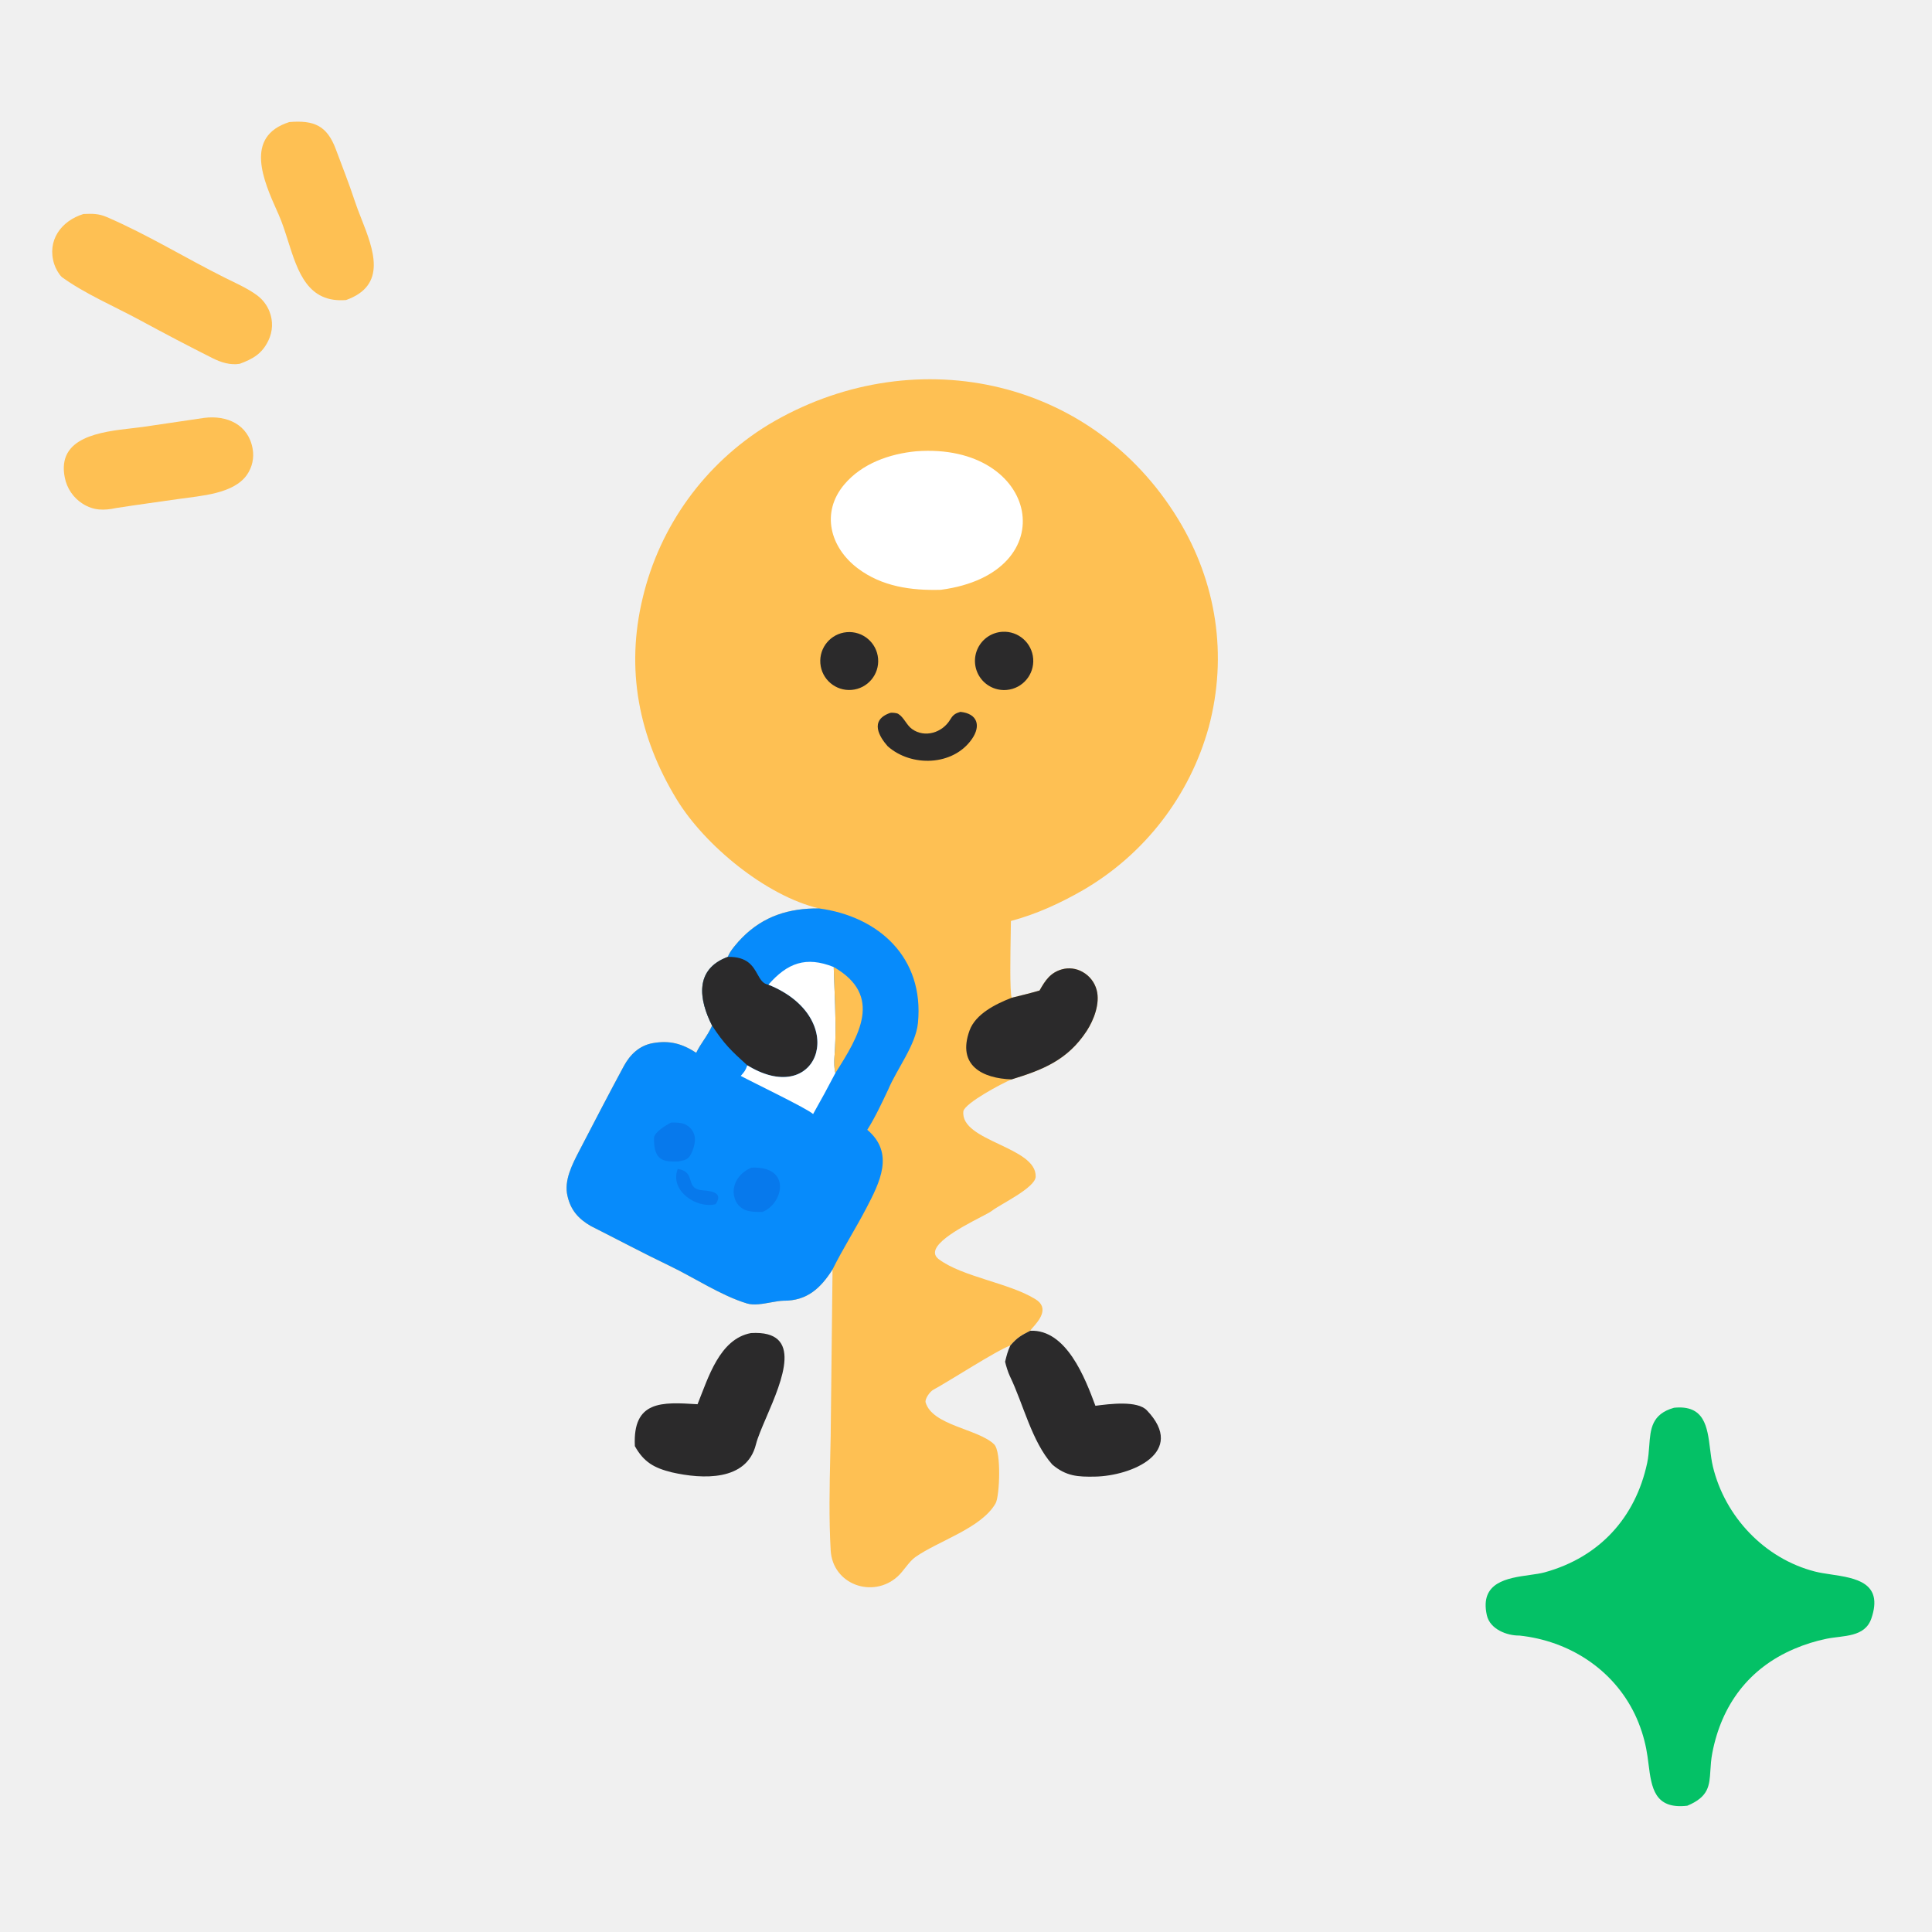
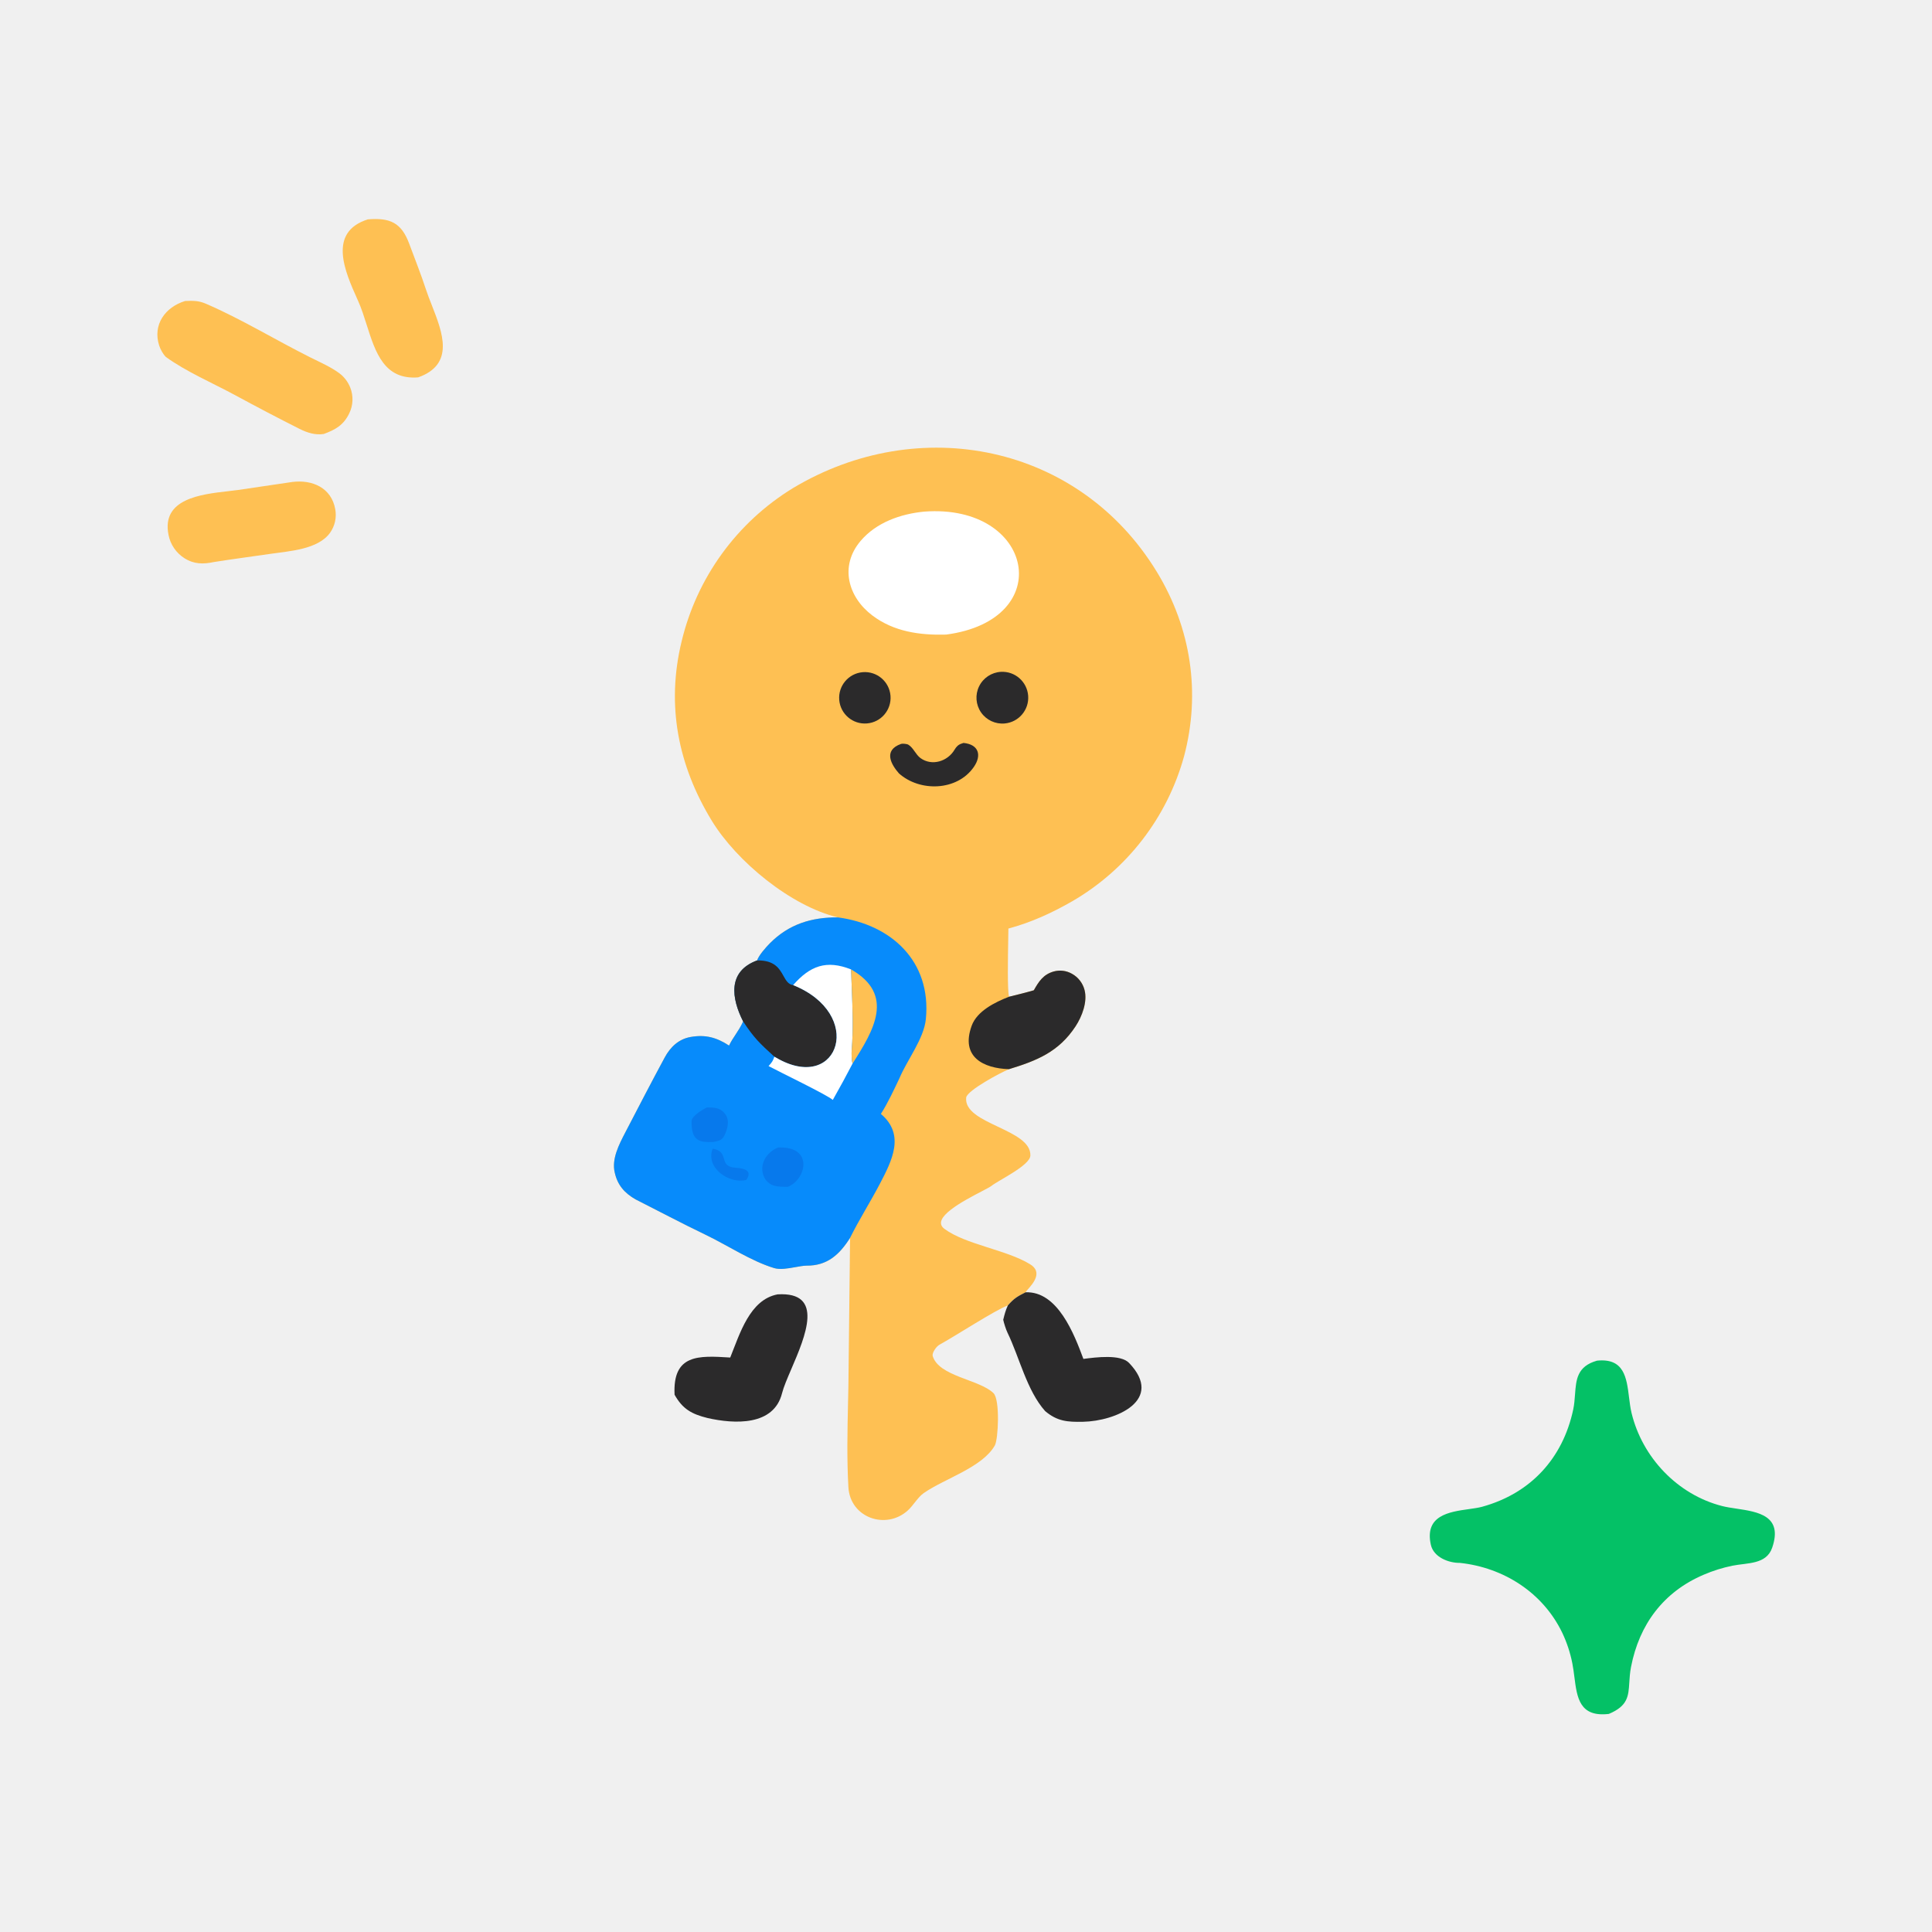
- <svg xmlns="http://www.w3.org/2000/svg" viewBox="90 90 840 840">
+ <svg xmlns="http://www.w3.org/2000/svg" viewBox="35.62 35.62 946.29 946.29">
  <path fill="#FEC053" d="M446.044 484.956C423.075 479.502 396.435 457.588 384.241 437.596C367.676 410.438 361.921 381.011 369.439 349.935C376.871 318.623 396.477 291.565 423.917 274.751C485.518 237.734 564.1 253.038 602.305 315.831C618.948 343.186 623.831 374.97 615.564 406.058C607.317 435.986 587.653 461.481 560.802 477.06C550.851 482.764 540.659 487.452 529.528 490.428C529.524 491.475 529.491 493.315 529.45 495.615L529.449 495.645C529.288 504.728 529.001 520.932 529.844 523.819C533.849 522.834 538.024 521.823 541.978 520.659C544.368 516.445 546.575 512.926 551.669 511.468C554.702 510.613 557.952 511.015 560.686 512.583C563.735 514.27 565.955 517.136 566.826 520.51C568.336 526.269 565.61 533.456 562.437 538.297C554.177 550.897 543.373 555.163 529.817 559.3C525.481 561.091 509.699 569.528 508.865 573.107C508.076 579.758 516.21 583.608 524.4 587.484C532.421 591.281 540.495 595.103 540.295 601.606C540.146 606.445 524.76 613.666 521.216 616.475C520.558 616.997 518.72 617.955 516.325 619.205L516.322 619.207C507.529 623.794 491.23 632.298 498.189 637.5C508.473 645.186 528.639 647.759 540.087 654.803C546.577 658.67 541.537 664.36 539.077 667.136C538.475 667.816 538.028 668.321 537.942 668.582C533.961 670.613 532.309 671.497 529.272 675.009C523.168 677.2 502.912 690.397 495.784 694.244C494.344 695.021 492.215 697.962 492.406 699.618C495.209 709.825 515.393 711.249 522.234 717.979C525.494 721.186 524.587 740.606 522.884 743.602C516.726 754.436 498.114 759.866 488.011 766.967C485.131 768.992 482.882 773.114 480.187 775.503C469.525 785.083 452.014 779.031 451.162 764.025C450.373 750.146 450.679 736.426 450.987 722.645L450.988 722.596C451.049 719.866 451.11 717.135 451.163 714.399L451.978 641.938C446.862 650.008 440.901 655.635 430.631 655.528C429.039 655.563 427.129 655.908 425.123 656.271C421.571 656.913 417.721 657.609 414.809 656.731C403.552 653.338 391.93 645.54 381.031 640.317C369.584 634.833 358.179 628.754 346.899 623.066C341.489 619.959 338.094 616.083 336.731 609.977C335.111 603.326 338.801 596.23 341.898 590.275L341.899 590.272L342.101 589.883C348.377 577.802 354.732 565.547 361.207 553.55C363.927 548.51 367.974 544.58 373.839 543.537C381.089 542.249 386.577 543.73 392.704 547.736C394.677 543.575 397.414 540.761 399.61 535.927C393.846 524.548 391.885 511.398 406.457 506.036C407.236 503.565 410.769 499.595 412.667 497.679C422.019 488.239 433.065 484.875 446.044 484.956Z" />
  <path fill="#078BFB" d="M446.044 484.956C471.996 488.407 491.914 506.311 489.106 534.777C488.158 544.384 479.883 554.869 476.212 563.646C473.553 569.251 470.392 576.046 467.078 581.217C479.109 591.401 472.5 604.122 466.538 615.522C461.902 624.387 456.406 633.005 451.978 641.938C446.862 650.008 440.901 655.635 430.631 655.528C429.039 655.563 427.129 655.908 425.123 656.271C421.571 656.913 417.721 657.609 414.809 656.731C403.552 653.338 391.93 645.54 381.031 640.317C369.584 634.833 358.179 628.754 346.899 623.066C341.489 619.959 338.094 616.083 336.731 609.977C335.111 603.326 338.801 596.23 341.898 590.275L341.899 590.272L342.101 589.883C348.377 577.802 354.732 565.547 361.207 553.55C363.927 548.51 367.974 544.58 373.839 543.537C381.089 542.249 386.577 543.73 392.704 547.736C394.677 543.575 397.414 540.761 399.61 535.927C393.846 524.548 391.885 511.398 406.457 506.036C407.236 503.565 410.769 499.595 412.667 497.679C422.019 488.239 433.065 484.875 446.044 484.956Z" />
  <path fill="#2B2A2B" d="M406.457 506.036C415.022 505.868 417.392 510.103 419.356 513.615C420.604 515.847 421.688 517.786 424.096 518.117C459.191 532.28 446.69 570.398 417.152 554.454C416.395 554.052 415.648 553.631 414.913 553.19C407.718 546.659 404.9 543.976 399.61 535.927C393.846 524.548 391.885 511.398 406.457 506.036Z" />
  <path fill="white" d="M424.096 518.117C432.375 508.678 440.392 505.637 452.485 510.444C452.573 513.529 452.695 516.598 452.817 519.658C453.217 529.688 453.613 539.627 452.791 549.75C452.67 551.236 452.644 555.115 453.232 556.509C450.105 562.523 446.867 568.479 443.519 574.372C441.041 572.007 417.027 560.474 412.063 557.785C413.741 555.866 414.046 555.565 414.913 553.19C415.648 553.631 416.395 554.052 417.152 554.454C446.69 570.398 459.191 532.28 424.096 518.117Z" />
  <path fill="#FEC053" d="M452.485 510.444C474.159 522.881 463.488 540.415 453.232 556.509C452.644 555.115 452.67 551.236 452.791 549.75C453.613 539.627 453.217 529.688 452.817 519.658C452.695 516.598 452.573 513.529 452.485 510.444Z" />
  <path fill="#0779EC" d="M416.718 597.67C434.483 596.916 430.445 613.535 421.464 616.927L421.251 616.927C419.044 616.928 416.265 616.929 414.208 616.155C412.271 615.419 410.701 613.948 409.841 612.062C407.166 606.09 411.018 599.966 416.718 597.67Z" />
  <path fill="#0779EC" d="M381.858 578.065C382.089 578.068 382.32 578.069 382.551 578.07C384.267 578.077 385.991 578.085 387.621 578.749C389.572 579.555 391.089 581.152 391.793 583.143C392.782 585.998 391.493 590.026 390.014 592.499C388.886 594.387 386.864 594.551 384.902 594.989C378.977 595.106 374.124 595.109 374.361 584.722C374.415 582.356 379.526 579.15 381.858 578.065Z" />
  <path fill="#0779EC" d="M384.667 598.236C393.272 599.636 387.158 606.954 395.748 607.561C399.771 607.845 404.516 608.744 401.131 613.55C393.059 615.669 380.992 607.824 384.667 598.236Z" />
  <path fill="#2B2A2B" d="M541.978 520.659C544.368 516.445 546.575 512.926 551.669 511.468C554.702 510.613 557.952 511.015 560.686 512.583C563.735 514.27 565.955 517.136 566.826 520.51C568.336 526.269 565.61 533.456 562.437 538.297C554.177 550.897 543.373 555.163 529.817 559.3C517.346 558.896 505.965 553.373 511.55 538.023C514.167 530.833 522.946 526.494 529.844 523.819C533.849 522.834 538.024 521.823 541.978 520.659Z" />
  <path fill="white" d="M488.35 286.205C541.976 282.201 553.633 339.231 499.02 346.442C486.139 346.794 473.445 345.041 462.91 337.085C450.95 328.053 446.757 312.852 457.103 300.612C464.807 291.498 476.764 287.315 488.35 286.205Z" />
  <path fill="#2B2A2B" d="M507.544 399.507C515.007 400.242 516.584 405.537 512.585 411.3C504.365 423.144 486.091 423.546 475.917 414.421C472.356 410.361 467.884 403.181 476.991 399.972C477.633 399.746 479.831 399.954 480.521 400.372C483.016 401.882 484.111 405.211 486.489 406.94C492.086 411.002 499.793 408.544 503.169 402.804C504.037 401.328 505.019 400.317 506.656 399.813L507.544 399.507Z" />
  <path fill="#2B2A2B" d="M525.863 364.688C532.762 364.302 538.699 369.512 539.214 376.403C539.728 383.294 534.63 389.328 527.75 389.971C523.184 390.398 518.743 388.325 516.137 384.552C513.531 380.778 513.166 375.89 515.183 371.771C517.2 367.652 521.284 364.944 525.863 364.688Z" />
  <path fill="#2B2A2B" d="M458.155 364.855C465.097 364.261 471.203 369.416 471.781 376.359C472.36 383.302 467.192 389.396 460.247 389.959C453.324 390.521 447.253 385.373 446.677 378.451C446.1 371.529 451.235 365.447 458.155 364.855Z" />
  <path fill="#04C166" d="M817.836 702.068C831.123 700.708 832.325 710.406 833.515 720.006C833.843 722.65 834.17 725.286 834.748 727.682C839.99 749.416 857.206 767.681 879.133 773.281C881.182 773.804 883.583 774.164 886.082 774.538C896.679 776.123 909.027 777.971 903.633 793.686C900.782 801.993 891.466 801.026 884.191 802.494C879.346 803.481 874.615 804.963 870.073 806.917C850.36 815.327 838.512 831.29 834.49 852.107C833.95 854.904 833.792 857.429 833.649 859.727C833.23 866.427 832.932 871.19 823.628 875.096C809.268 876.778 808.044 867.156 806.751 856.993C806.466 854.752 806.177 852.484 805.744 850.306C804.734 845.164 803.089 840.168 800.846 835.431C791.394 815.717 772.131 803.389 750.615 801.113C745.279 801.19 737.821 798.428 736.448 792.248C733.248 777.837 745.495 776.122 755.085 774.779C757.52 774.438 759.785 774.121 761.581 773.626C785.364 767.07 801.051 749.909 806.161 726.095C806.698 723.595 806.883 721.074 807.062 718.641C807.6 711.334 808.078 704.824 817.836 702.068Z" />
  <path fill="#FEC053" d="M126.295 183.044C130.044 182.894 132.83 182.815 136.419 184.364C154.078 191.983 170.48 202.102 187.659 210.689C192.258 212.988 197.823 215.418 201.911 218.503C204.274 220.295 206.097 222.705 207.176 225.467C208.788 229.549 208.611 234.12 206.688 238.065C203.908 243.89 199.814 246.104 194.214 248.181C190.098 248.832 186.117 247.586 182.37 245.702C171.615 240.294 161.365 234.898 150.698 229.123C139.852 223.251 126.812 217.686 116.845 210.432C115.45 209.066 114.143 206.621 113.579 204.858C110.295 194.602 116.578 186.012 126.295 183.044Z" />
  <path fill="#FEC053" d="M178.819 271.683C188.61 270.454 197.964 274.526 199.831 285.06C200.568 289.059 199.663 293.185 197.322 296.509C191.453 304.808 177.247 305.542 167.899 306.919C158.753 308.265 149.626 309.437 140.475 310.89C135.182 312.005 130.731 312.022 125.99 309.05C121.898 306.472 119.059 302.313 118.151 297.563C114.652 279.942 133.887 277.742 147.405 276.196C149.126 275.999 150.753 275.813 152.23 275.607L178.819 271.683Z" />
  <path fill="#FEC053" d="M215.796 143.066C226.525 142.198 232.183 144.564 236.043 154.965C238.775 162.328 241.815 169.949 244.244 177.378C245.032 179.788 246.045 182.367 247.09 185.027L247.09 185.028C252.375 198.482 258.484 214.034 240.454 220.453C223.803 221.786 219.489 208.185 215.238 194.779C213.963 190.758 212.693 186.755 211.098 183.177C210.941 182.824 210.781 182.467 210.619 182.105C204.612 168.669 195.976 149.352 215.796 143.066Z" />
  <path fill="#2B2A2B" d="M537.942 668.582C553.666 667.945 561.773 689.118 566.264 701.212C572.462 700.4 584.477 698.835 588.632 703.184C606.116 721.478 582.015 731.716 566.046 732.007C558.611 732.142 553.542 731.862 547.522 726.764C538.559 716.704 534.955 700.49 529.11 688.408C528.277 686.687 527.372 683.736 526.998 682.044C527.716 679.19 528.034 677.744 529.272 675.009C532.309 671.497 533.961 670.613 537.942 668.582Z" />
  <path fill="#2B2A2B" d="M416.495 669.597C439.494 668.218 430.149 689.996 423.223 706.136C421.221 710.8 419.421 714.994 418.663 718.022C414.634 734.112 395.403 733.176 382.134 730.156C374.445 728.252 369.946 725.771 366.028 718.754C365.025 698.794 377.868 699.587 393.021 700.523L393.281 700.539C397.95 689.001 402.822 672.154 416.495 669.597Z" />
</svg>
